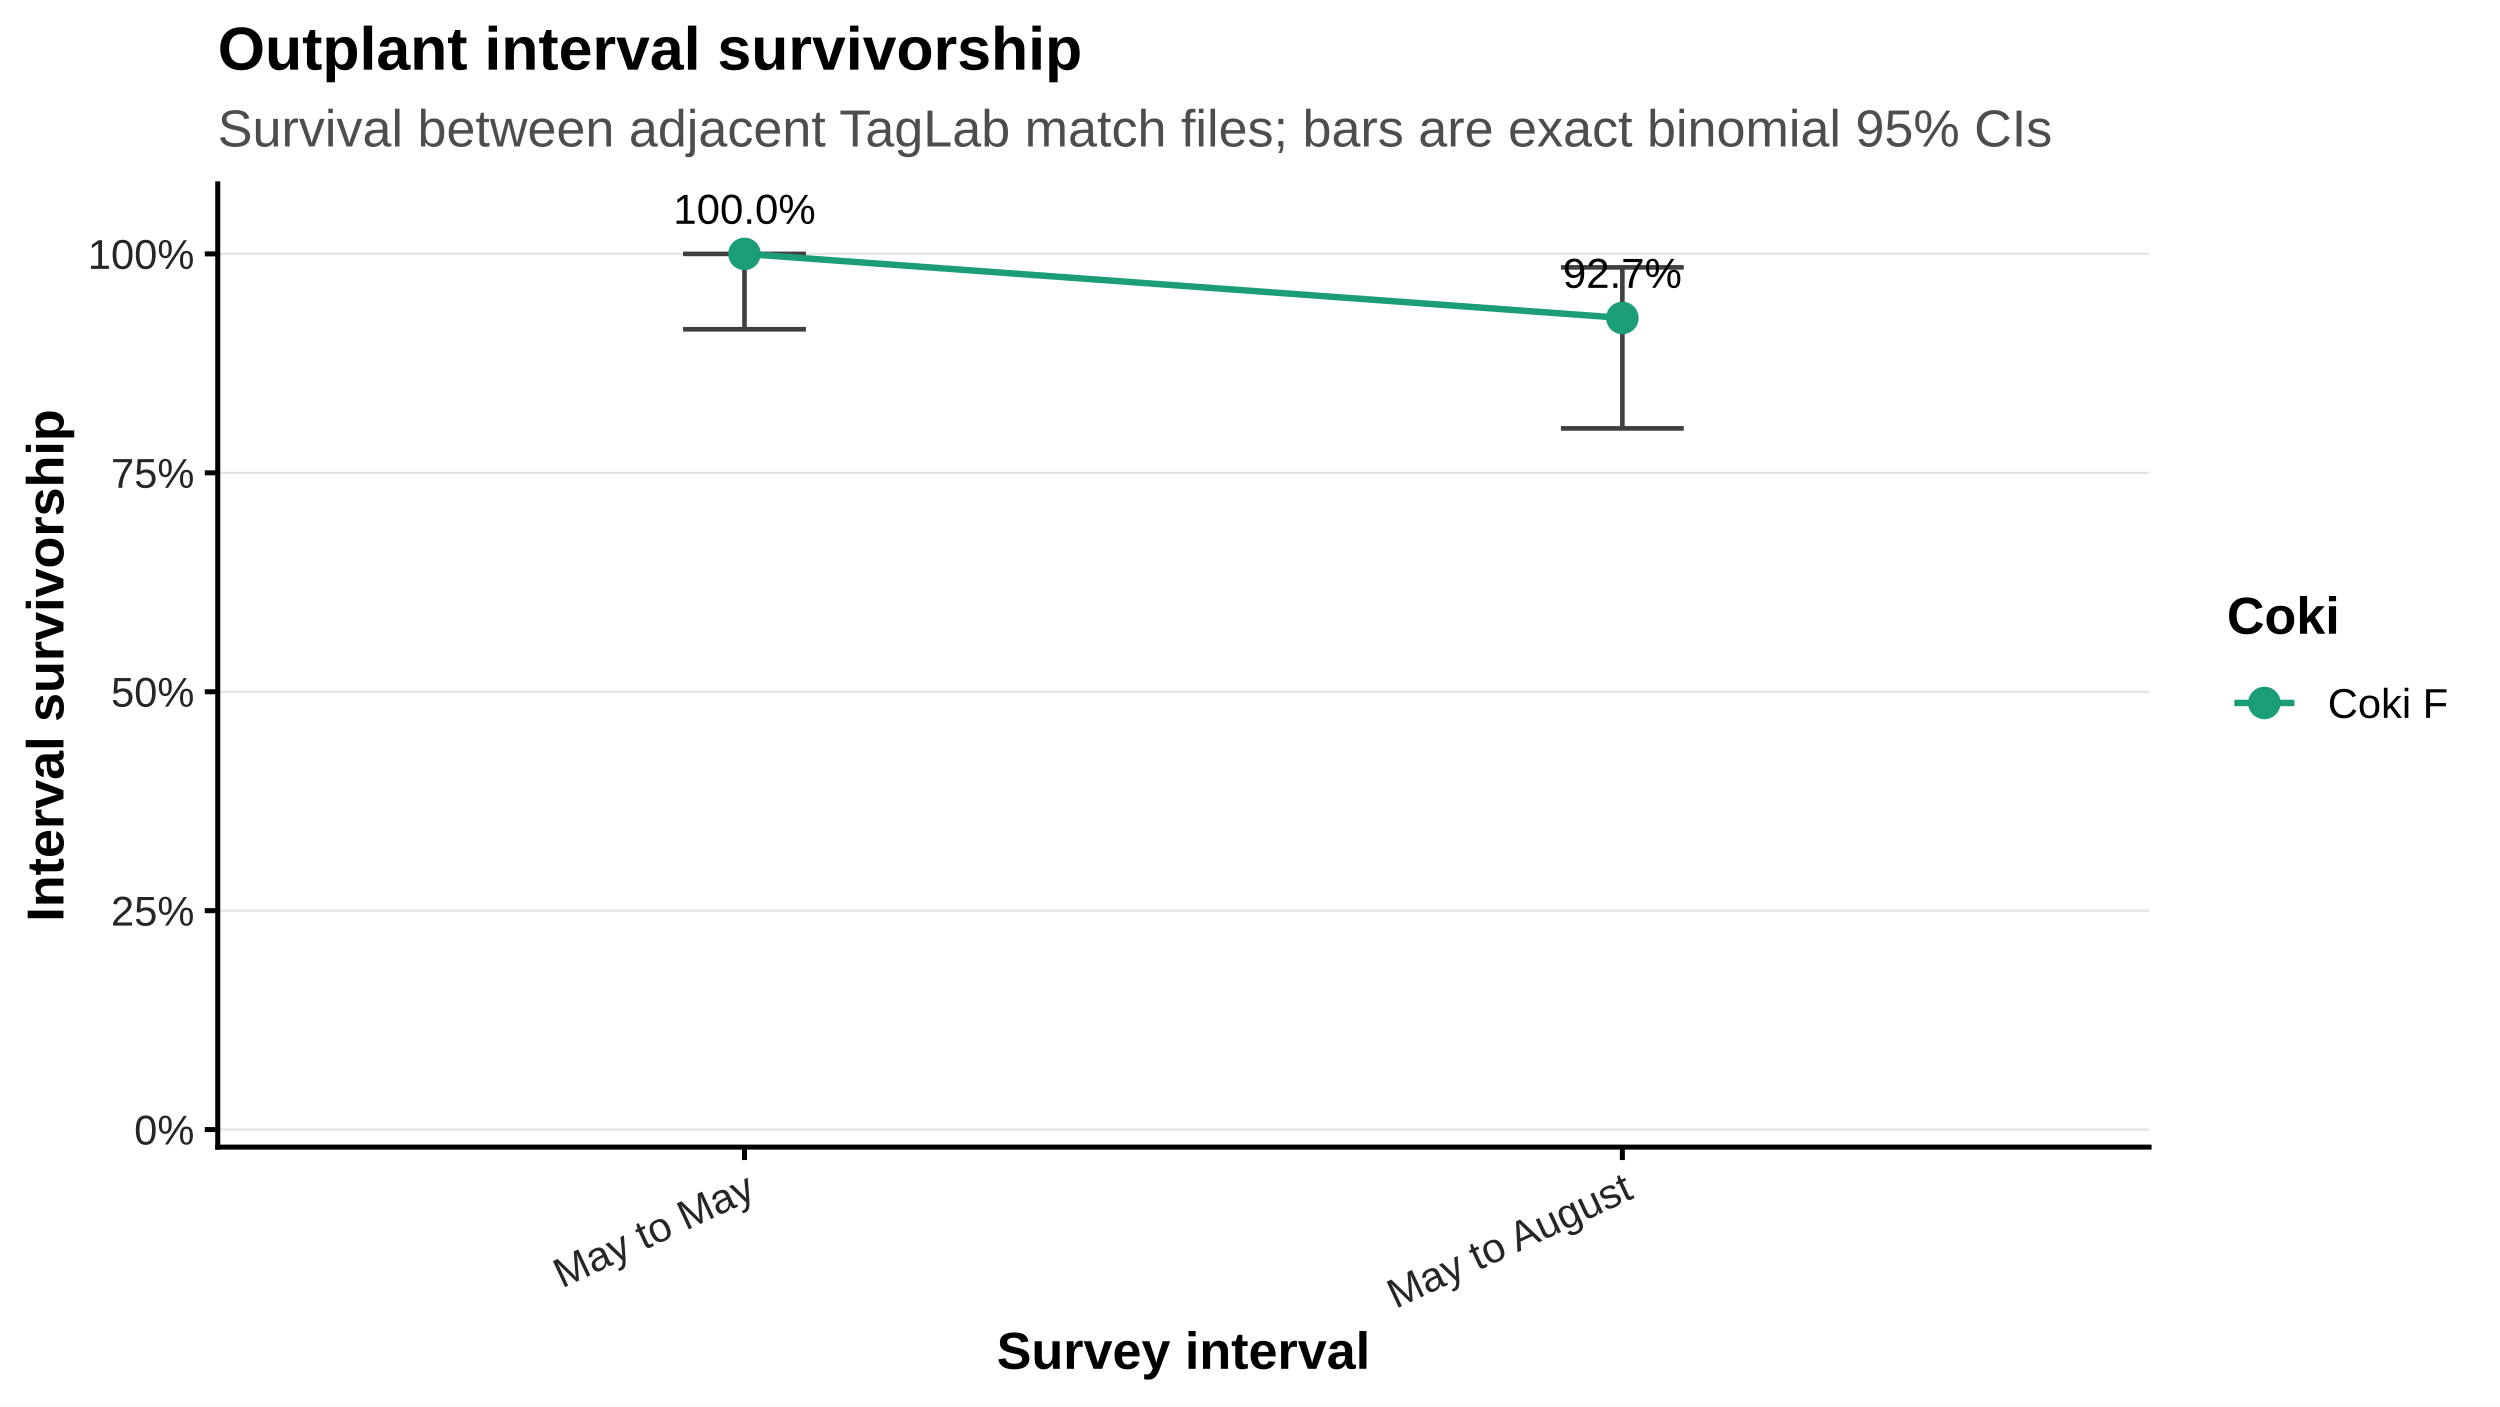
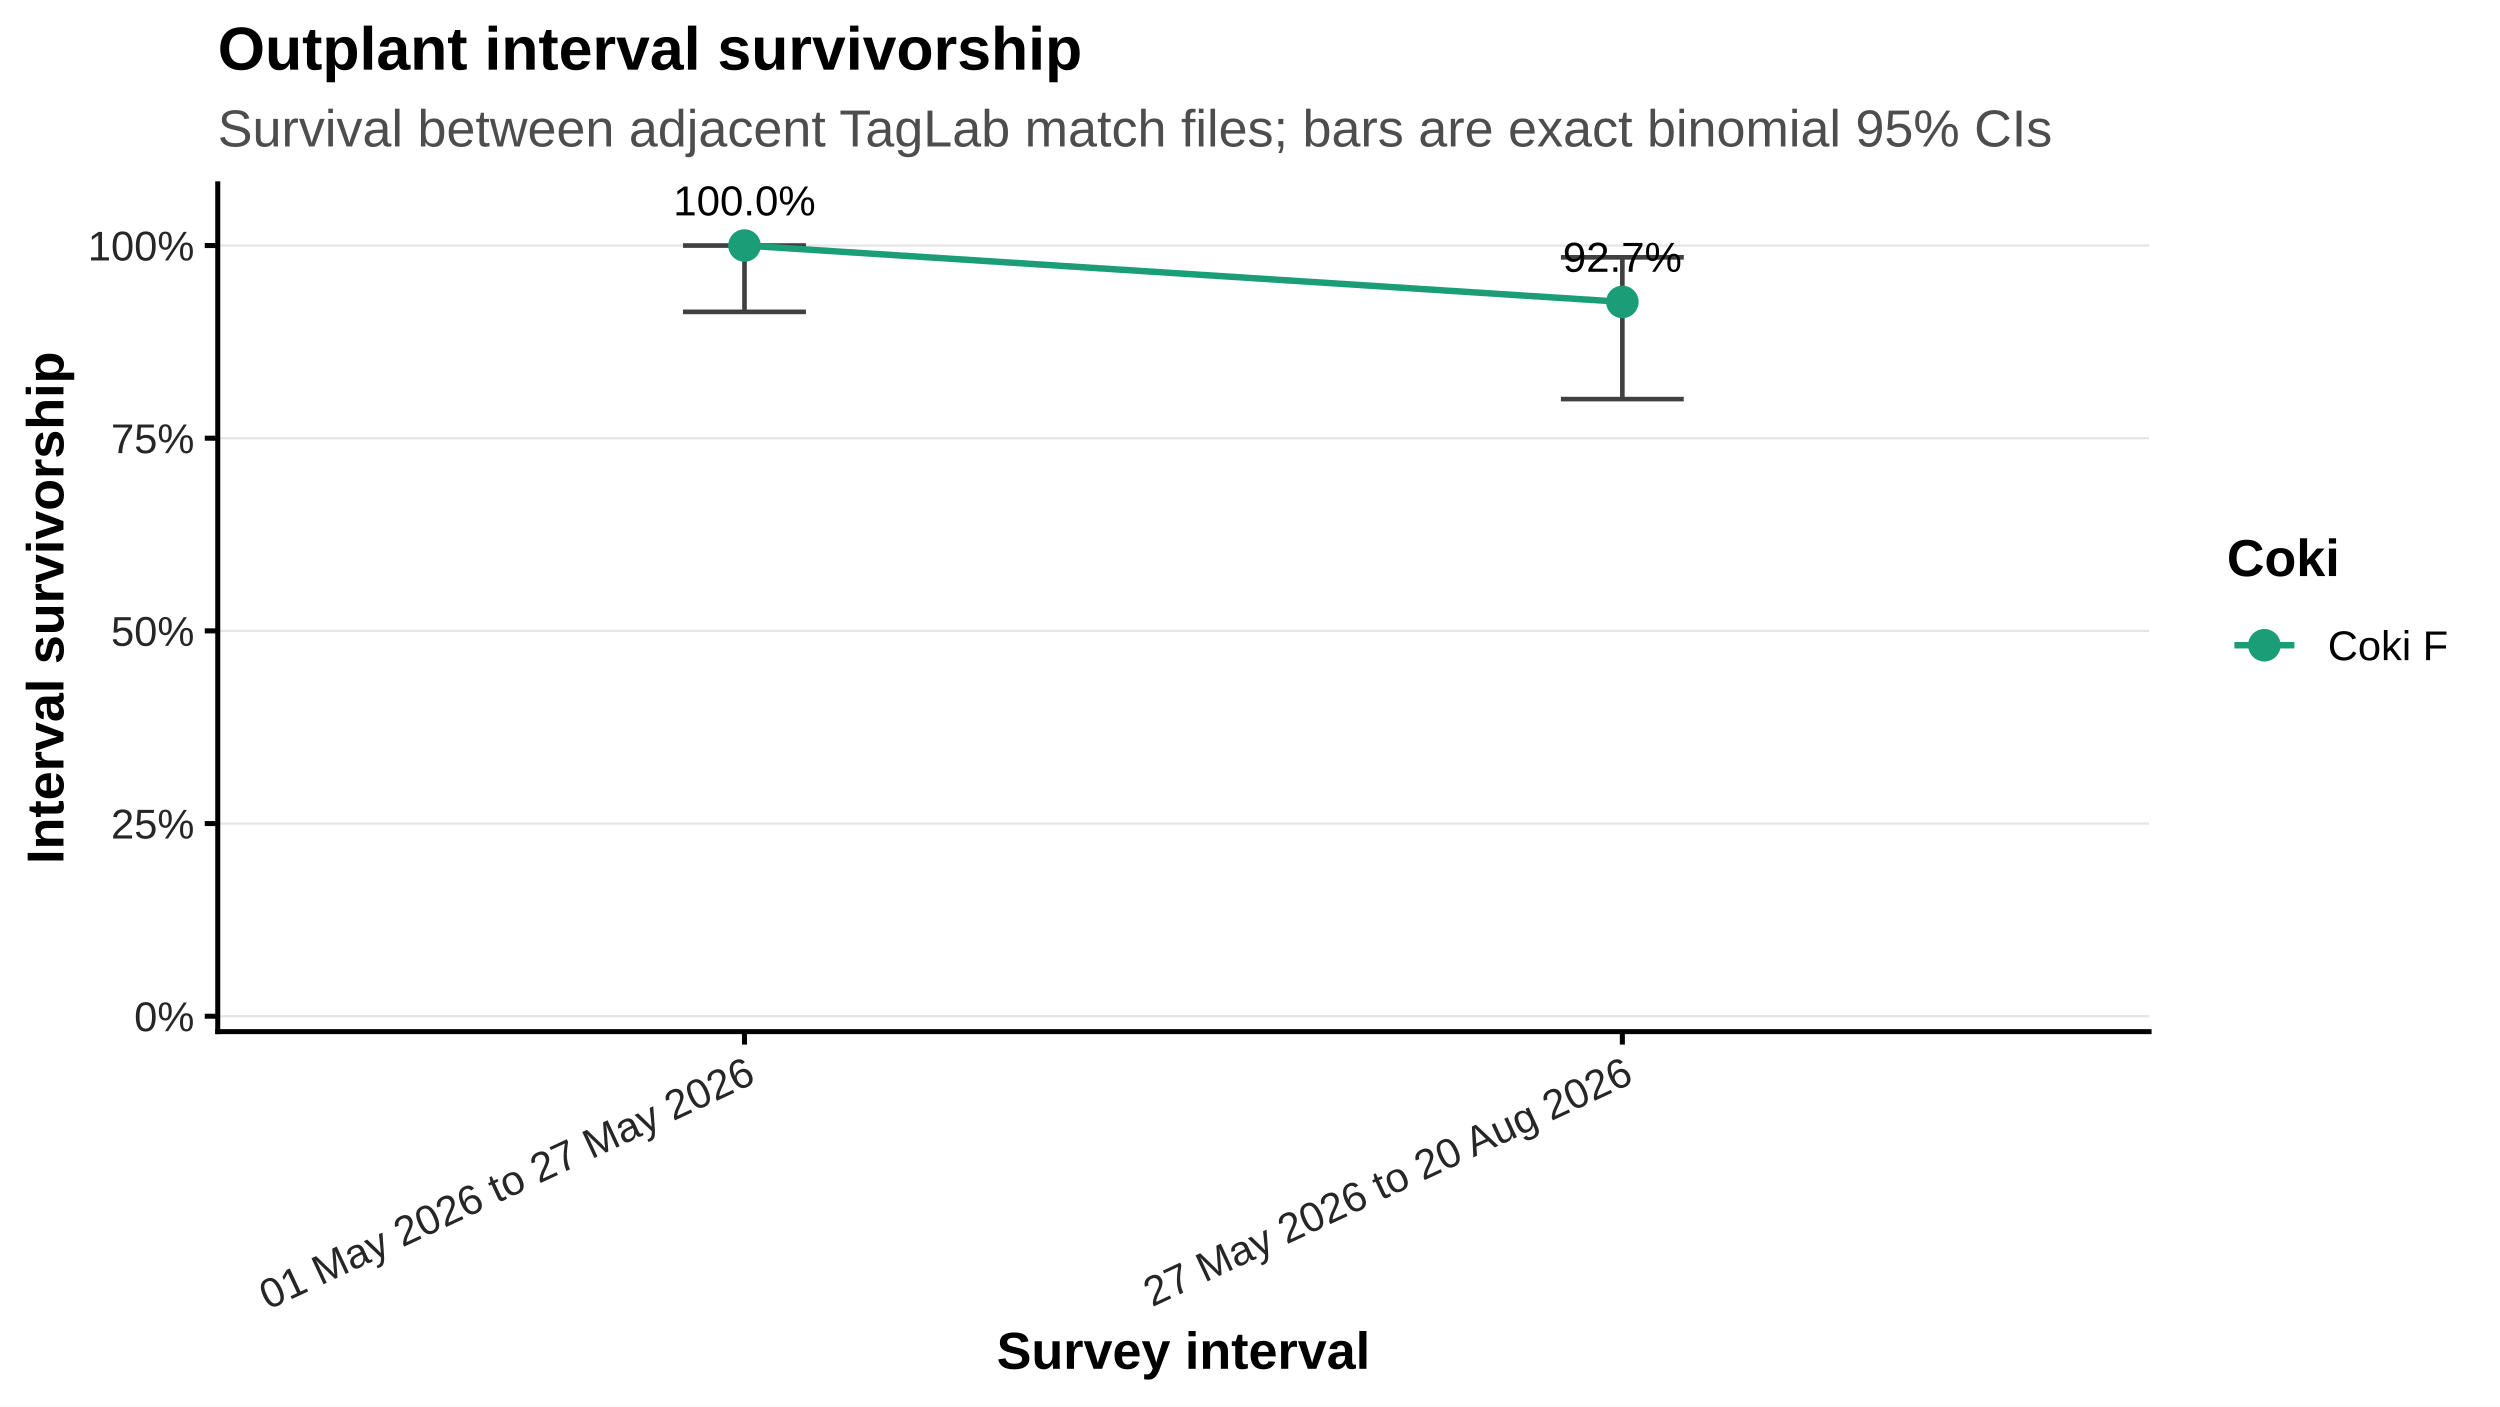
<svg xmlns="http://www.w3.org/2000/svg" class="svglite" width="576.00pt" height="324.00pt" viewBox="0 0 576.00 324.00">
  <defs>
    <style type="text/css">
    .svglite line, .svglite polyline, .svglite polygon, .svglite path, .svglite rect, .svglite circle {
      fill: none;
      stroke: #000000;
      stroke-linecap: round;
      stroke-linejoin: round;
      stroke-miterlimit: 10.00;
    }
    .svglite text {
      white-space: pre;
    }
  </style>
  </defs>
  <rect width="100%" height="100%" style="stroke: none; fill: #FFFFFF;" />
  <defs>
    <clipPath id="cpMC4wMHw1NzYuMDB8MC4wMHwzMjQuMDA=">
      <rect x="0.00" y="0.00" width="576.00" height="324.00" />
    </clipPath>
  </defs>
  <g clip-path="url(#cpMC4wMHw1NzYuMDB8MC4wMHwzMjQuMDA=)">
    <rect x="0.00" y="0.00" width="576.00" height="324.00" style="stroke-width: 1.16; stroke: #FFFFFF; fill: #FFFFFF;" />
  </g>
  <defs>
-     <clipPath id="cpNTAuMTd8NDk1LjE0fDQyLjM2fDI2NC4yOQ==">
-       <rect x="50.17" y="42.36" width="444.97" height="221.93" />
+     <clipPath id="cpNTAuMTd8NDk1LjE0fDQyLjM2fDIzNy42OQ==">
+       <rect x="50.17" y="42.36" width="444.97" height="195.33" />
    </clipPath>
  </defs>
-   <g clip-path="url(#cpNTAuMTd8NDk1LjE0fDQyLjM2fDI2NC4yOQ==)">
-     <rect x="50.17" y="42.36" width="444.97" height="221.93" style="stroke-width: 1.16; stroke: none; fill: #FFFFFF;" />
-     <polyline points="50.17,260.25 495.14,260.25 " style="stroke-width: 0.53; stroke: #E5E5E5; stroke-linecap: butt;" />
-     <polyline points="50.17,209.82 495.14,209.82 " style="stroke-width: 0.53; stroke: #E5E5E5; stroke-linecap: butt;" />
-     <polyline points="50.17,159.38 495.14,159.38 " style="stroke-width: 0.53; stroke: #E5E5E5; stroke-linecap: butt;" />
-     <polyline points="50.17,108.94 495.14,108.94 " style="stroke-width: 0.53; stroke: #E5E5E5; stroke-linecap: butt;" />
-     <polyline points="50.17,58.50 495.14,58.50 " style="stroke-width: 0.53; stroke: #E5E5E5; stroke-linecap: butt;" />
-     <polyline points="157.37,58.50 185.69,58.50 " style="stroke-width: 1.07; stroke: #404040; stroke-linecap: butt;" />
-     <polyline points="171.53,58.50 171.53,75.86 " style="stroke-width: 1.07; stroke: #404040; stroke-linecap: butt;" />
-     <polyline points="157.37,75.86 185.69,75.86 " style="stroke-width: 1.07; stroke: #404040; stroke-linecap: butt;" />
-     <polyline points="359.63,61.60 387.94,61.60 " style="stroke-width: 1.07; stroke: #404040; stroke-linecap: butt;" />
-     <polyline points="373.79,61.60 373.79,98.70 " style="stroke-width: 1.07; stroke: #404040; stroke-linecap: butt;" />
-     <polyline points="359.63,98.70 387.94,98.70 " style="stroke-width: 1.07; stroke: #404040; stroke-linecap: butt;" />
-     <polyline points="171.53,58.50 373.79,73.26 " style="stroke-width: 1.49; stroke: #1B9E77; stroke-linecap: butt;" />
-     <circle cx="171.53" cy="58.50" r="3.37" style="stroke-width: 0.77; stroke: #1B9E77; fill: #1B9E77;" />
-     <circle cx="373.79" cy="73.26" r="3.37" style="stroke-width: 0.77; stroke: #1B9E77; fill: #1B9E77;" />
-     <text x="171.53" y="51.56" text-anchor="middle" style="font-size: 9.67px; font-family: &quot;Arial&quot;;" textLength="32.80px" lengthAdjust="spacingAndGlyphs">100.0%</text>
-     <text x="373.79" y="66.32" text-anchor="middle" style="font-size: 9.67px; font-family: &quot;Arial&quot;;" textLength="27.42px" lengthAdjust="spacingAndGlyphs">92.7%</text>
+   <g clip-path="url(#cpNTAuMTd8NDk1LjE0fDQyLjM2fDIzNy42OQ==)">
+     <rect x="50.17" y="42.36" width="444.97" height="195.33" style="stroke-width: 1.16; stroke: none; fill: #FFFFFF;" />
+     <polyline points="50.17,234.14 495.14,234.14 " style="stroke-width: 0.53; stroke: #E5E5E5; stroke-linecap: butt;" />
+     <polyline points="50.17,189.75 495.14,189.75 " style="stroke-width: 0.53; stroke: #E5E5E5; stroke-linecap: butt;" />
+     <polyline points="50.17,145.35 495.14,145.35 " style="stroke-width: 0.53; stroke: #E5E5E5; stroke-linecap: butt;" />
+     <polyline points="50.17,100.96 495.14,100.96 " style="stroke-width: 0.53; stroke: #E5E5E5; stroke-linecap: butt;" />
+     <polyline points="50.17,56.57 495.14,56.57 " style="stroke-width: 0.53; stroke: #E5E5E5; stroke-linecap: butt;" />
+     <polyline points="157.37,56.57 185.69,56.57 " style="stroke-width: 1.07; stroke: #404040; stroke-linecap: butt;" />
+     <polyline points="171.53,56.57 171.53,71.85 " style="stroke-width: 1.07; stroke: #404040; stroke-linecap: butt;" />
+     <polyline points="157.37,71.85 185.69,71.85 " style="stroke-width: 1.07; stroke: #404040; stroke-linecap: butt;" />
+     <polyline points="359.63,59.29 387.94,59.29 " style="stroke-width: 1.07; stroke: #404040; stroke-linecap: butt;" />
+     <polyline points="373.79,59.29 373.79,91.95 " style="stroke-width: 1.07; stroke: #404040; stroke-linecap: butt;" />
+     <polyline points="359.63,91.95 387.94,91.95 " style="stroke-width: 1.07; stroke: #404040; stroke-linecap: butt;" />
+     <polyline points="171.53,56.57 373.79,69.56 " style="stroke-width: 1.49; stroke: #1B9E77; stroke-linecap: butt;" />
+     <circle cx="171.53" cy="56.57" r="3.37" style="stroke-width: 0.77; stroke: #1B9E77; fill: #1B9E77;" />
+     <circle cx="373.79" cy="69.56" r="3.37" style="stroke-width: 0.77; stroke: #1B9E77; fill: #1B9E77;" />
+     <text x="171.53" y="49.63" text-anchor="middle" style="font-size: 9.67px; font-family: &quot;Arial&quot;;" textLength="32.80px" lengthAdjust="spacingAndGlyphs">100.0%</text>
+     <text x="373.79" y="62.62" text-anchor="middle" style="font-size: 9.67px; font-family: &quot;Arial&quot;;" textLength="27.42px" lengthAdjust="spacingAndGlyphs">92.7%</text>
  </g>
  <g clip-path="url(#cpMC4wMHw1NzYuMDB8MC4wMHwzMjQuMDA=)">
-     <polyline points="50.17,264.29 50.17,42.36 " style="stroke-width: 1.16; stroke-linecap: square;" />
-     <text x="44.79" y="263.69" text-anchor="end" style="font-size: 9.60px;fill: #262626; font-family: &quot;Arial&quot;;" textLength="13.87px" lengthAdjust="spacingAndGlyphs">0%</text>
-     <text x="44.79" y="213.26" text-anchor="end" style="font-size: 9.60px;fill: #262626; font-family: &quot;Arial&quot;;" textLength="19.20px" lengthAdjust="spacingAndGlyphs">25%</text>
-     <text x="44.79" y="162.82" text-anchor="end" style="font-size: 9.60px;fill: #262626; font-family: &quot;Arial&quot;;" textLength="19.20px" lengthAdjust="spacingAndGlyphs">50%</text>
-     <text x="44.79" y="112.38" text-anchor="end" style="font-size: 9.60px;fill: #262626; font-family: &quot;Arial&quot;;" textLength="19.20px" lengthAdjust="spacingAndGlyphs">75%</text>
-     <text x="44.79" y="61.94" text-anchor="end" style="font-size: 9.60px;fill: #262626; font-family: &quot;Arial&quot;;" textLength="24.54px" lengthAdjust="spacingAndGlyphs">100%</text>
-     <polyline points="47.18,260.25 50.17,260.25 " style="stroke-width: 1.16; stroke-linecap: butt;" />
-     <polyline points="47.18,209.82 50.17,209.82 " style="stroke-width: 1.16; stroke-linecap: butt;" />
-     <polyline points="47.18,159.38 50.17,159.38 " style="stroke-width: 1.16; stroke-linecap: butt;" />
-     <polyline points="47.18,108.94 50.17,108.94 " style="stroke-width: 1.16; stroke-linecap: butt;" />
-     <polyline points="47.18,58.50 50.17,58.50 " style="stroke-width: 1.16; stroke-linecap: butt;" />
-     <polyline points="50.17,264.29 495.14,264.29 " style="stroke-width: 1.16; stroke-linecap: square;" />
-     <polyline points="171.53,267.28 171.53,264.29 " style="stroke-width: 1.16; stroke-linecap: butt;" />
-     <polyline points="373.79,267.28 373.79,264.29 " style="stroke-width: 1.16; stroke-linecap: butt;" />
-     <text transform="translate(174.44,275.91) rotate(-25)" text-anchor="end" style="font-size: 9.60px;fill: #262626; font-family: &quot;Arial&quot;;" textLength="49.57px" lengthAdjust="spacingAndGlyphs">May to May</text>
-     <text transform="translate(376.70,275.91) rotate(-25)" text-anchor="end" style="font-size: 9.60px;fill: #262626; font-family: &quot;Arial&quot;;" textLength="61.32px" lengthAdjust="spacingAndGlyphs">May to August</text>
+     <polyline points="50.17,237.69 50.17,42.36 " style="stroke-width: 1.16; stroke-linecap: square;" />
+     <text x="44.79" y="237.58" text-anchor="end" style="font-size: 9.60px;fill: #262626; font-family: &quot;Arial&quot;;" textLength="13.87px" lengthAdjust="spacingAndGlyphs">0%</text>
+     <text x="44.79" y="193.19" text-anchor="end" style="font-size: 9.60px;fill: #262626; font-family: &quot;Arial&quot;;" textLength="19.20px" lengthAdjust="spacingAndGlyphs">25%</text>
+     <text x="44.79" y="148.80" text-anchor="end" style="font-size: 9.60px;fill: #262626; font-family: &quot;Arial&quot;;" textLength="19.20px" lengthAdjust="spacingAndGlyphs">50%</text>
+     <text x="44.79" y="104.40" text-anchor="end" style="font-size: 9.60px;fill: #262626; font-family: &quot;Arial&quot;;" textLength="19.20px" lengthAdjust="spacingAndGlyphs">75%</text>
+     <text x="44.79" y="60.01" text-anchor="end" style="font-size: 9.60px;fill: #262626; font-family: &quot;Arial&quot;;" textLength="24.54px" lengthAdjust="spacingAndGlyphs">100%</text>
+     <polyline points="47.18,234.14 50.17,234.14 " style="stroke-width: 1.16; stroke-linecap: butt;" />
+     <polyline points="47.18,189.75 50.17,189.75 " style="stroke-width: 1.16; stroke-linecap: butt;" />
+     <polyline points="47.18,145.35 50.17,145.35 " style="stroke-width: 1.16; stroke-linecap: butt;" />
+     <polyline points="47.18,100.96 50.17,100.96 " style="stroke-width: 1.16; stroke-linecap: butt;" />
+     <polyline points="47.18,56.57 50.17,56.57 " style="stroke-width: 1.16; stroke-linecap: butt;" />
+     <polyline points="50.17,237.69 495.14,237.69 " style="stroke-width: 1.16; stroke-linecap: square;" />
+     <polyline points="171.53,240.68 171.53,237.69 " style="stroke-width: 1.16; stroke-linecap: butt;" />
+     <polyline points="373.79,240.68 373.79,237.69 " style="stroke-width: 1.16; stroke-linecap: butt;" />
+     <text transform="translate(174.44,249.31) rotate(-25)" text-anchor="end" style="font-size: 9.60px;fill: #262626; font-family: &quot;Arial&quot;;" textLength="124.25px" lengthAdjust="spacingAndGlyphs">01 May 2026 to 27 May 2026</text>
+     <text transform="translate(376.70,249.31) rotate(-25)" text-anchor="end" style="font-size: 9.60px;fill: #262626; font-family: &quot;Arial&quot;;" textLength="123.20px" lengthAdjust="spacingAndGlyphs">27 May 2026 to 20 Aug 2026</text>
    <text x="272.66" y="315.37" text-anchor="middle" style="font-size: 12.00px; font-weight: bold; font-family: &quot;Arial&quot;;" textLength="86.05px" lengthAdjust="spacingAndGlyphs">Survey interval</text>
-     <text transform="translate(14.62,153.33) rotate(-90)" text-anchor="middle" style="font-size: 12.00px; font-weight: bold; font-family: &quot;Arial&quot;;" textLength="118.05px" lengthAdjust="spacingAndGlyphs">Interval survivorship</text>
-     <rect x="507.10" y="130.07" width="62.93" height="46.50" style="stroke-width: 1.16; stroke: none; fill: #FFFFFF;" />
-     <text x="513.07" y="146.02" style="font-size: 12.00px; font-weight: bold; font-family: &quot;Arial&quot;;" textLength="26.01px" lengthAdjust="spacingAndGlyphs">Coki</text>
-     <rect x="513.07" y="153.32" width="17.28" height="17.28" style="stroke-width: 1.16; stroke: none; fill: #FFFFFF;" />
-     <line x1="514.80" y1="161.96" x2="528.63" y2="161.96" style="stroke-width: 1.49; stroke: #1B9E77; stroke-linecap: butt;" />
-     <circle cx="521.71" cy="161.96" r="3.37" style="stroke-width: 0.77; stroke: #1B9E77; fill: #1B9E77;" />
-     <text x="536.33" y="165.40" style="font-size: 9.60px; font-family: &quot;Arial&quot;;" textLength="27.71px" lengthAdjust="spacingAndGlyphs">Coki F</text>
+     <text transform="translate(14.62,140.03) rotate(-90)" text-anchor="middle" style="font-size: 12.00px; font-weight: bold; font-family: &quot;Arial&quot;;" textLength="118.05px" lengthAdjust="spacingAndGlyphs">Interval survivorship</text>
+     <rect x="507.10" y="116.78" width="62.93" height="46.50" style="stroke-width: 1.16; stroke: none; fill: #FFFFFF;" />
+     <text x="513.07" y="132.72" style="font-size: 12.00px; font-weight: bold; font-family: &quot;Arial&quot;;" textLength="26.01px" lengthAdjust="spacingAndGlyphs">Coki</text>
+     <rect x="513.07" y="140.02" width="17.28" height="17.28" style="stroke-width: 1.16; stroke: none; fill: #FFFFFF;" />
+     <line x1="514.80" y1="148.66" x2="528.63" y2="148.66" style="stroke-width: 1.49; stroke: #1B9E77; stroke-linecap: butt;" />
+     <circle cx="521.71" cy="148.66" r="3.37" style="stroke-width: 0.77; stroke: #1B9E77; fill: #1B9E77;" />
+     <text x="536.33" y="152.10" style="font-size: 9.60px; font-family: &quot;Arial&quot;;" textLength="27.71px" lengthAdjust="spacingAndGlyphs">Coki F</text>
    <text x="50.17" y="33.74" style="font-size: 12.00px;fill: #4D4D4D; font-family: &quot;Arial&quot;;" textLength="424.20px" lengthAdjust="spacingAndGlyphs">Survival between adjacent TagLab match files; bars are exact binomial 95% CIs</text>
    <text x="50.17" y="16.05" style="font-size: 14.00px; font-weight: bold; font-family: &quot;Arial&quot;;" textLength="199.07px" lengthAdjust="spacingAndGlyphs">Outplant interval survivorship</text>
  </g>
</svg>
